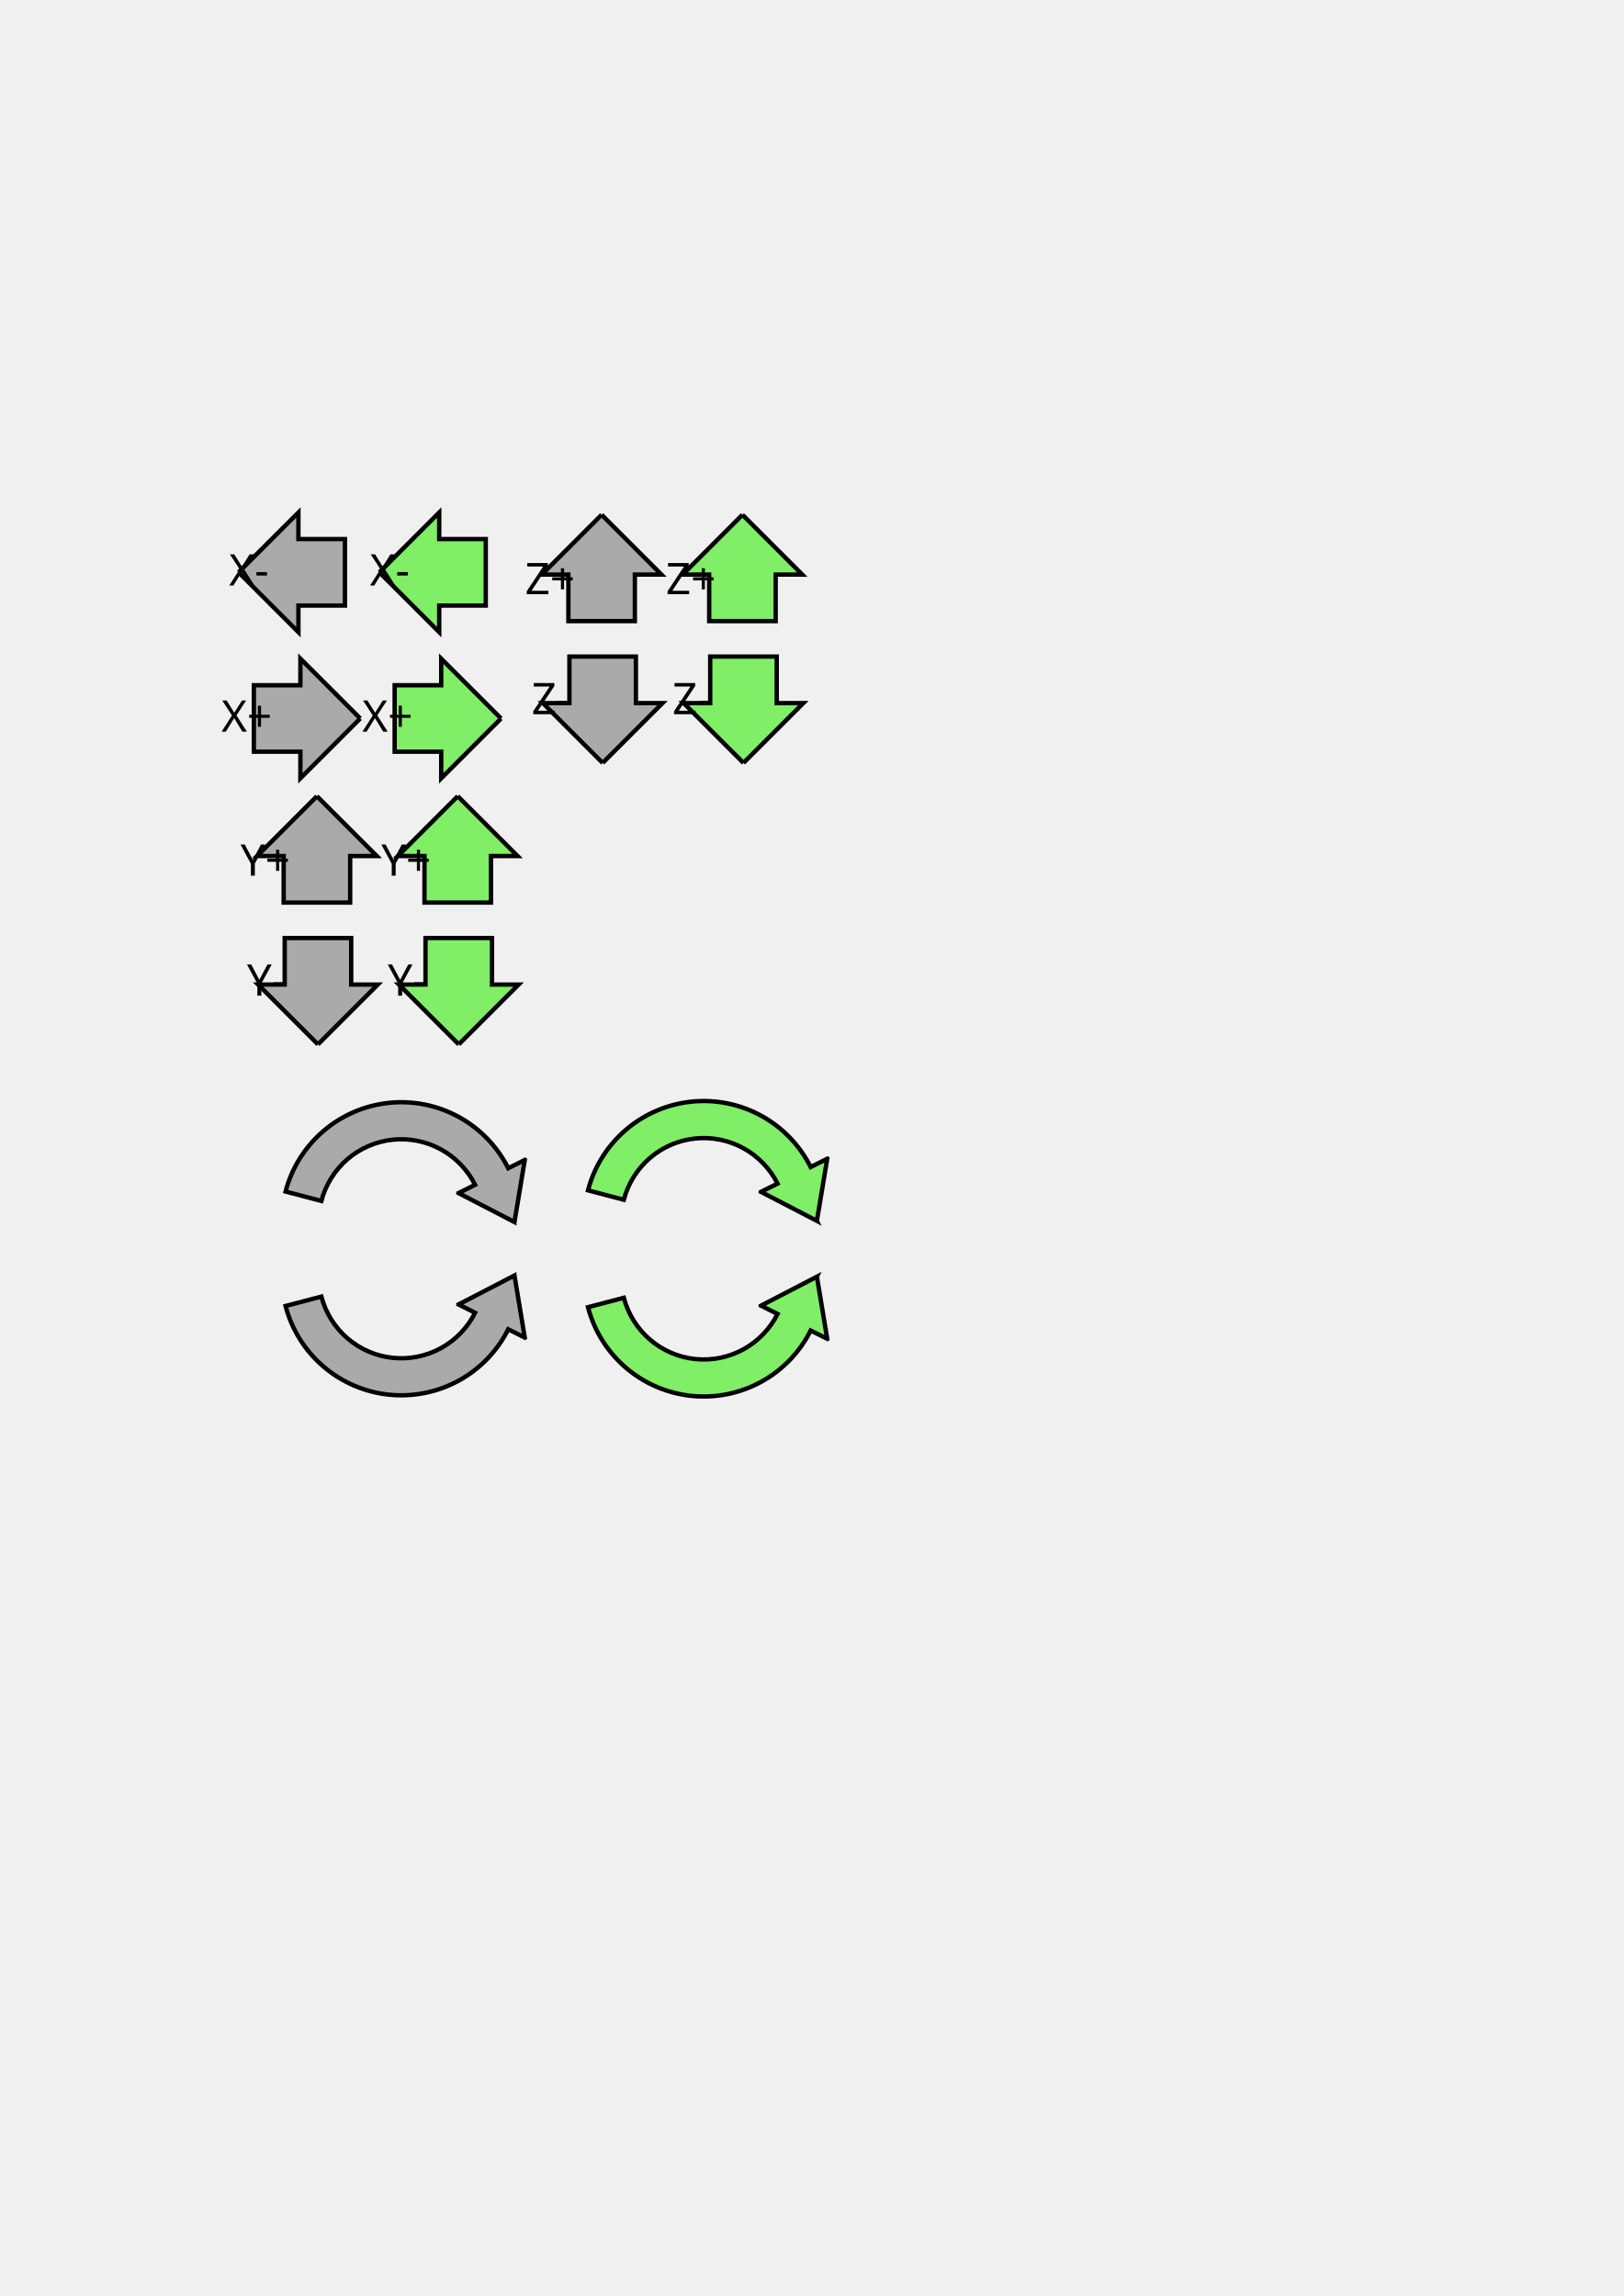
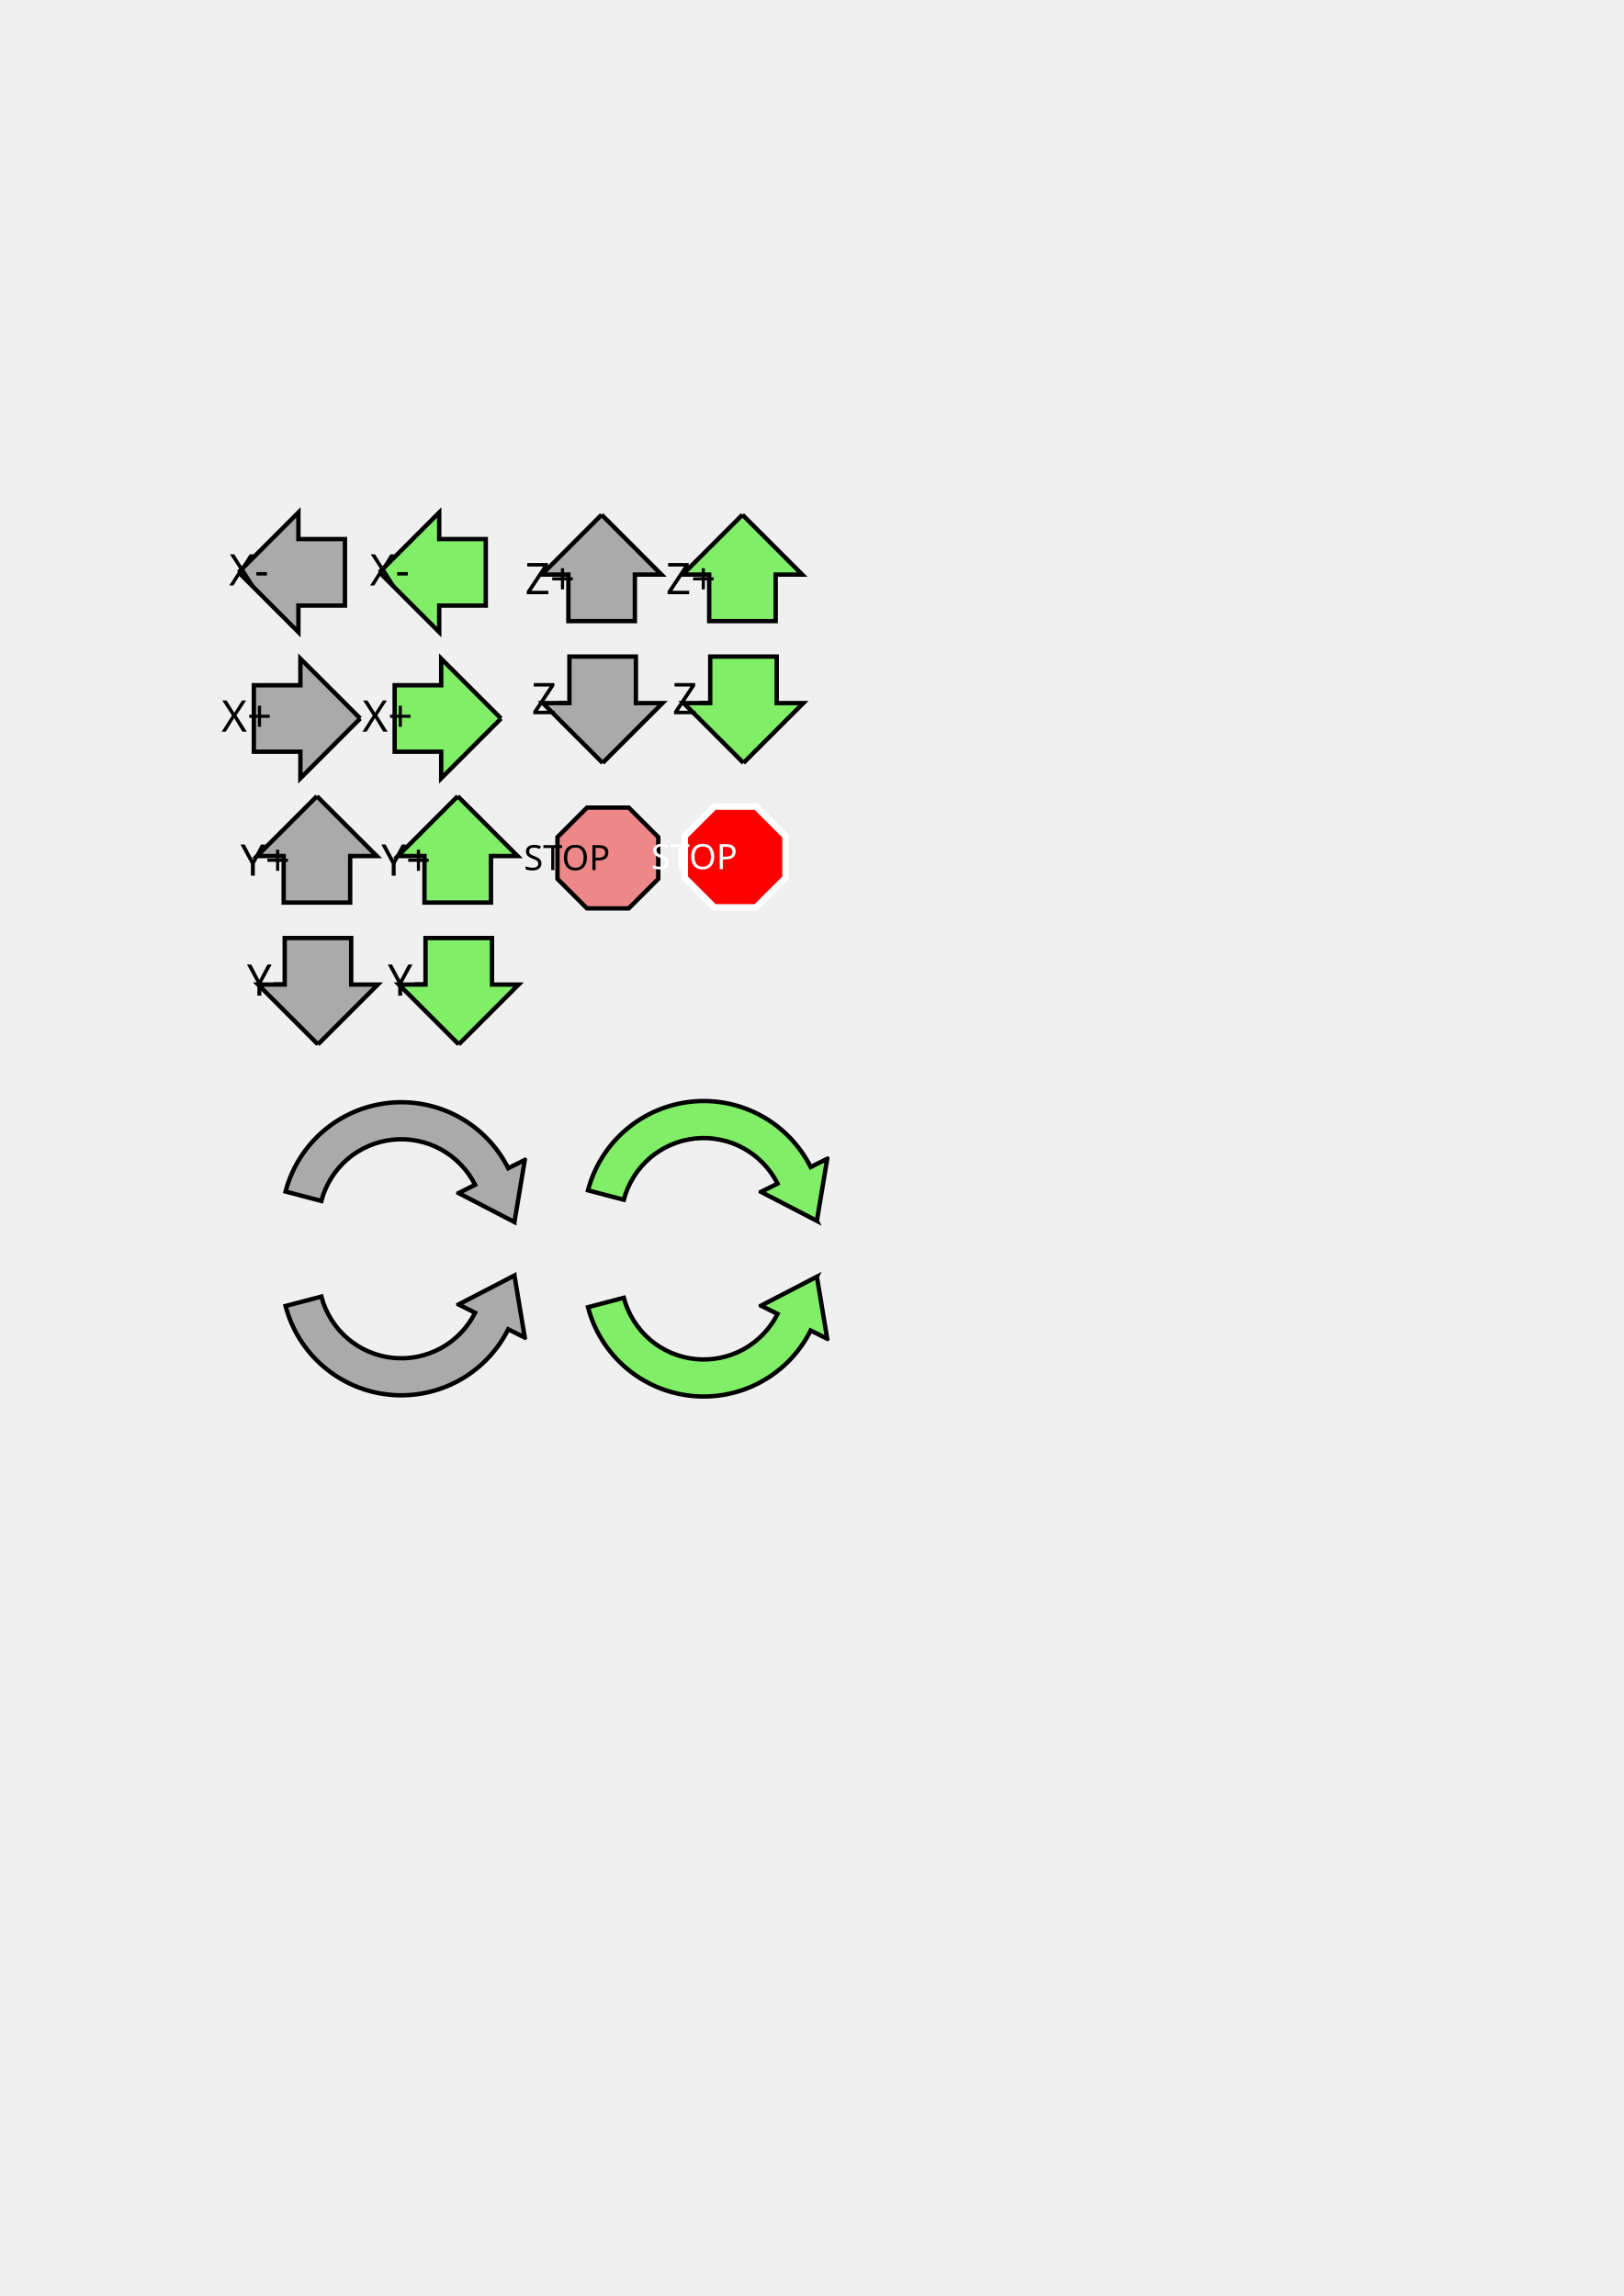
<svg xmlns="http://www.w3.org/2000/svg" width="744.094" height="1052.362" id="svg3751" version="1.1">
  <defs id="defs3753">
    <symbol id="*Paper_Space0" />
    <symbol id="*Paper_Space" />
    <symbol id="*Model_Space" />
    <marker orient="auto" id="DistanceX" style="overflow:visible" refX="0.0" refY="0.0">
      <path id="path3843" d="M 3,-3 L -3,3 M 0,-5 L  0,5" style="stroke:#000000; stroke-width:0.5" />
    </marker>
  </defs>
  <g id="layer1">
    <g id="g3848" transform="translate(-340.3054,182.3397)">
      <path style="font-size:medium;font-style:normal;font-variant:normal;font-weight:normal;font-stretch:normal;text-indent:0;text-align:start;text-decoration:none;line-height:normal;letter-spacing:normal;word-spacing:normal;text-transform:none;direction:ltr;block-progression:tb;writing-mode:lr-tb;text-anchor:start;baseline-shift:baseline;color:#000000;fill:#aaaaaa;fill-opacity:1;stroke:#000000;stroke-width:2;stroke-opacity:1;marker:none;visibility:visible;display:inline;overflow:visible;enable-background:accumulate;font-family:Sans;-inkscape-font-specification:Sans;stroke-miterlimit:4;stroke-dasharray:none" d="m 575.989,402.312 -25.434,13.187 0.026,0.052 -0.026,0.056 7.48,3.742 c -3.417,6.807 -8.937,12.539 -15.613,16.204 -3.347,1.837 -6.973,3.164 -10.716,3.92 l -0.004,0 c -3.741,0.756 -7.599,0.943 -11.396,0.55 -3.798,-0.393 -7.535,-1.365 -11.043,-2.872 -3.508,-1.507 -6.787,-3.55 -9.687,-6.034 -5.799,-4.968 -10.04,-11.732 -11.983,-19.117 l -0.059,0.015 -0.015,-0.056 -16.297,4.288 0.015,0.056 -0.056,0.015 c 1.407,5.348 3.629,10.482 6.566,15.167 2.937,4.686 6.587,8.924 10.787,12.522 4.2,3.598 8.949,6.553 14.03,8.736 5.081,2.183 10.495,3.592 15.996,4.162 5.501,0.57 11.085,0.3 16.505,-0.795 5.42,-1.095 10.673,-3.017 15.52,-5.678 4.848,-2.661 9.289,-6.062 13.124,-10.047 3.821,-3.971 7.039,-8.521 9.508,-13.447 l 7.483,3.742 0.026,-0.048 0.059,-0.011 -4.708,-28.265 -0.059,0.011 -0.03,-0.052 z" id="path4706" />
      <g id="g3906">
        <path id="path4776" d="m 485.541,182.599 -27.424,27.424 12.188,0 0,21.33 30.471,0 0,-21.33 12.188,0 -27.424,-27.424" style="color:#000000;fill:#aaaaaa;fill-opacity:1;stroke:#000000;stroke-width:2;stroke-linecap:butt;stroke-linejoin:miter;stroke-miterlimit:4;stroke-opacity:1;stroke-dasharray:none;stroke-dashoffset:0;marker:none;visibility:visible;display:inline;overflow:visible;enable-background:accumulate" />
        <text id="text3772" y="219.022" x="485.305" style="font-size:20px;font-style:normal;font-variant:normal;font-weight:normal;font-stretch:normal;text-align:center;line-height:125%;letter-spacing:0px;word-spacing:0px;text-anchor:middle;fill:#000000;fill-opacity:1;stroke:none;font-family:Ubuntu;-inkscape-font-specification:Ubuntu" xml:space="preserve">
          <tspan y="219.022" x="485.305" id="tspan3774">Y+</tspan>
        </text>
      </g>
      <g id="g3911">
        <path style="color:#000000;fill:#80ee66;fill-opacity:1;stroke:#000000;stroke-width:2;stroke-linecap:butt;stroke-linejoin:miter;stroke-miterlimit:4;stroke-opacity:1;stroke-dasharray:none;stroke-dashoffset:0;marker:none;visibility:visible;display:inline;overflow:visible;enable-background:accumulate" d="m 550.07,182.599 -27.424,27.424 12.188,0 0,21.33 30.471,0 0,-21.33 12.188,0 -27.424,-27.424" id="path3776" />
        <text xml:space="preserve" style="font-size:20px;font-style:normal;font-variant:normal;font-weight:normal;font-stretch:normal;text-align:center;line-height:125%;letter-spacing:0px;word-spacing:0px;text-anchor:middle;fill:#000000;fill-opacity:1;stroke:none;font-family:Ubuntu;-inkscape-font-specification:Ubuntu" x="549.834" y="219.022" id="text3778">
          <tspan id="tspan3780" x="549.834" y="219.022">Y+</tspan>
        </text>
      </g>
      <g id="g3916">
        <path style="color:#000000;fill:#aaaaaa;fill-opacity:1;stroke:#000000;stroke-width:2;stroke-linecap:butt;stroke-linejoin:miter;stroke-miterlimit:4;stroke-opacity:1;stroke-dasharray:none;stroke-dashoffset:0;marker:none;visibility:visible;display:inline;overflow:visible;enable-background:accumulate" d="m 486.012,296.352 27.424,-27.424 -12.188,0 0,-21.33 -30.471,0 0,21.33 -12.188,0 27.424,27.424" id="path3784" />
        <text xml:space="preserve" style="font-size:20px;font-style:normal;font-variant:normal;font-weight:normal;font-stretch:normal;text-align:center;line-height:125%;letter-spacing:0px;word-spacing:0px;text-anchor:middle;fill:#000000;fill-opacity:1;stroke:none;font-family:Ubuntu;-inkscape-font-specification:Ubuntu" x="485.776" y="274.022" id="text3786">
          <tspan id="tspan3788" x="485.776" y="274.022">Y-</tspan>
        </text>
      </g>
      <g id="g3921">
        <path id="path3790" d="m 550.541,296.352 27.424,-27.424 -12.188,0 0,-21.33 -30.471,0 0,21.33 -12.188,0 27.424,27.424" style="color:#000000;fill:#80ee66;fill-opacity:1;stroke:#000000;stroke-width:2;stroke-linecap:butt;stroke-linejoin:miter;stroke-miterlimit:4;stroke-opacity:1;stroke-dasharray:none;stroke-dashoffset:0;marker:none;visibility:visible;display:inline;overflow:visible;enable-background:accumulate" />
        <text id="text3792" y="274.022" x="550.305" style="font-size:20px;font-style:normal;font-variant:normal;font-weight:normal;font-stretch:normal;text-align:center;line-height:125%;letter-spacing:0px;word-spacing:0px;text-anchor:middle;fill:#000000;fill-opacity:1;stroke:none;font-family:Ubuntu;-inkscape-font-specification:Ubuntu" xml:space="preserve">
          <tspan y="274.022" x="550.305" id="tspan3794">Y-</tspan>
        </text>
      </g>
      <g id="g3876">
        <path style="color:#000000;fill:#aaaaaa;fill-opacity:1;stroke:#000000;stroke-width:2;stroke-linecap:butt;stroke-linejoin:miter;stroke-miterlimit:4;stroke-opacity:1;stroke-dasharray:none;stroke-dashoffset:0;marker:none;visibility:visible;display:inline;overflow:visible;enable-background:accumulate" d="m 505.389,146.975 -27.424,-27.424 0,12.188 -21.33,0 0,30.471 21.33,0 0,12.188 27.424,-27.424" id="path3800" />
        <text xml:space="preserve" style="font-size:20px;font-style:normal;font-variant:normal;font-weight:normal;font-stretch:normal;text-align:center;line-height:125%;letter-spacing:0px;word-spacing:0px;text-anchor:middle;fill:#000000;fill-opacity:1;stroke:none;font-family:Ubuntu;-inkscape-font-specification:Ubuntu" x="476.776" y="153.022" id="text3802">
          <tspan id="tspan3804" x="476.776" y="153.022">X+</tspan>
        </text>
      </g>
      <g id="g3881">
        <path id="path3806" d="m 569.918,146.975 -27.424,-27.424 0,12.188 -21.33,0 0,30.471 21.33,0 0,12.188 27.424,-27.424" style="color:#000000;fill:#80ee66;fill-opacity:1;stroke:#000000;stroke-width:2;stroke-linecap:butt;stroke-linejoin:miter;stroke-miterlimit:4;stroke-opacity:1;stroke-dasharray:none;stroke-dashoffset:0;marker:none;visibility:visible;display:inline;overflow:visible;enable-background:accumulate" />
        <text id="text3808" y="153.022" x="541.305" style="font-size:20px;font-style:normal;font-variant:normal;font-weight:normal;font-stretch:normal;text-align:center;line-height:125%;letter-spacing:0px;word-spacing:0px;text-anchor:middle;fill:#000000;fill-opacity:1;stroke:none;font-family:Ubuntu;-inkscape-font-specification:Ubuntu" xml:space="preserve">
          <tspan y="153.022" x="541.305" id="tspan3810">X+</tspan>
        </text>
      </g>
      <g id="g3866">
        <path id="path3816" d="m 449.635,79.975 27.424,27.424 0,-12.188 21.33,0 0,-30.471 -21.33,0 0,-12.188 -27.424,27.424" style="color:#000000;fill:#aaaaaa;fill-opacity:1;stroke:#000000;stroke-width:2;stroke-linecap:butt;stroke-linejoin:miter;stroke-miterlimit:4;stroke-opacity:1;stroke-dasharray:none;stroke-dashoffset:0;marker:none;visibility:visible;display:inline;overflow:visible;enable-background:accumulate" />
        <text id="text3818" y="86.022" x="477.776" style="font-size:20px;font-style:normal;font-variant:normal;font-weight:normal;font-stretch:normal;text-align:center;line-height:125%;letter-spacing:0px;word-spacing:0px;text-anchor:middle;fill:#000000;fill-opacity:1;stroke:none;font-family:Ubuntu;-inkscape-font-specification:Ubuntu" xml:space="preserve">
          <tspan y="86.022" x="477.776" id="tspan3820">X-</tspan>
        </text>
      </g>
      <g id="g3871">
        <path style="color:#000000;fill:#80ee66;fill-opacity:1;stroke:#000000;stroke-width:2;stroke-linecap:butt;stroke-linejoin:miter;stroke-miterlimit:4;stroke-opacity:1;stroke-dasharray:none;stroke-dashoffset:0;marker:none;visibility:visible;display:inline;overflow:visible;enable-background:accumulate" d="m 514.164,79.975 27.424,27.424 0,-12.188 21.33,0 0,-30.471 -21.33,0 0,-12.188 -27.424,27.424" id="path3822" />
        <text xml:space="preserve" style="font-size:20px;font-style:normal;font-variant:normal;font-weight:normal;font-stretch:normal;text-align:center;line-height:125%;letter-spacing:0px;word-spacing:0px;text-anchor:middle;fill:#000000;fill-opacity:1;stroke:none;font-family:Ubuntu;-inkscape-font-specification:Ubuntu" x="542.305" y="86.022" id="text3824">
          <tspan id="tspan3826" x="542.305" y="86.022">X-</tspan>
        </text>
      </g>
      <g id="g3886">
        <path style="color:#000000;fill:#aaaaaa;fill-opacity:1;stroke:#000000;stroke-width:2;stroke-linecap:butt;stroke-linejoin:miter;stroke-miterlimit:4;stroke-opacity:1;stroke-dasharray:none;stroke-dashoffset:0;marker:none;visibility:visible;display:inline;overflow:visible;enable-background:accumulate" d="m 616.012,53.599 -27.424,27.424 12.188,0 0,21.33 30.471,0 0,-21.33 12.188,0 -27.424,-27.424" id="path3832" />
        <text xml:space="preserve" style="font-size:20px;font-style:normal;font-variant:normal;font-weight:normal;font-stretch:normal;text-align:center;line-height:125%;letter-spacing:0px;word-spacing:0px;text-anchor:middle;fill:#000000;fill-opacity:1;stroke:none;font-family:Ubuntu;-inkscape-font-specification:Ubuntu" x="615.776" y="90.022" id="text3834">
          <tspan id="tspan3836" x="615.776" y="90.022">Z+</tspan>
        </text>
      </g>
      <g id="g3891">
        <path id="path3838" d="m 680.541,53.599 -27.424,27.424 12.188,0 0,21.33 30.471,0 0,-21.33 12.188,0 -27.424,-27.424" style="color:#000000;fill:#80ee66;fill-opacity:1;stroke:#000000;stroke-width:2;stroke-linecap:butt;stroke-linejoin:miter;stroke-miterlimit:4;stroke-opacity:1;stroke-dasharray:none;stroke-dashoffset:0;marker:none;visibility:visible;display:inline;overflow:visible;enable-background:accumulate" />
        <text id="text3840" y="90.022" x="680.305" style="font-size:20px;font-style:normal;font-variant:normal;font-weight:normal;font-stretch:normal;text-align:center;line-height:125%;letter-spacing:0px;word-spacing:0px;text-anchor:middle;fill:#000000;fill-opacity:1;stroke:none;font-family:Ubuntu;-inkscape-font-specification:Ubuntu" xml:space="preserve">
          <tspan y="90.022" x="680.305" id="tspan3842">Z+</tspan>
        </text>
      </g>
      <g id="g3896">
        <path id="path3844" d="m 616.483,167.352 27.424,-27.424 -12.188,0 0,-21.33 -30.471,0 0,21.33 -12.188,0 27.424,27.424" style="color:#000000;fill:#aaaaaa;fill-opacity:1;stroke:#000000;stroke-width:2;stroke-linecap:butt;stroke-linejoin:miter;stroke-miterlimit:4;stroke-opacity:1;stroke-dasharray:none;stroke-dashoffset:0;marker:none;visibility:visible;display:inline;overflow:visible;enable-background:accumulate" />
        <text id="text3846" y="145.022" x="616.247" style="font-size:20px;font-style:normal;font-variant:normal;font-weight:normal;font-stretch:normal;text-align:center;line-height:125%;letter-spacing:0px;word-spacing:0px;text-anchor:middle;fill:#000000;fill-opacity:1;stroke:none;font-family:Ubuntu;-inkscape-font-specification:Ubuntu" xml:space="preserve">
          <tspan y="145.022" x="616.247" id="tspan3848">Z-</tspan>
        </text>
      </g>
      <g id="g3901">
        <path style="color:#000000;fill:#80ee66;fill-opacity:1;stroke:#000000;stroke-width:2;stroke-linecap:butt;stroke-linejoin:miter;stroke-miterlimit:4;stroke-opacity:1;stroke-dasharray:none;stroke-dashoffset:0;marker:none;visibility:visible;display:inline;overflow:visible;enable-background:accumulate" d="m 681.012,167.352 27.424,-27.424 -12.188,0 0,-21.33 -30.471,0 0,21.33 -12.188,0 27.424,27.424" id="path3850" />
        <text xml:space="preserve" style="font-size:20px;font-style:normal;font-variant:normal;font-weight:normal;font-stretch:normal;text-align:center;line-height:125%;letter-spacing:0px;word-spacing:0px;text-anchor:middle;fill:#000000;fill-opacity:1;stroke:none;font-family:Ubuntu;-inkscape-font-specification:Ubuntu" x="680.776" y="145.022" id="text3852">
          <tspan id="tspan3854" x="680.776" y="145.022">Z-</tspan>
        </text>
      </g>
      <path id="path3864" d="m 714.589,402.862 -25.434,13.187 0.026,0.052 -0.026,0.056 7.48,3.742 c -3.417,6.807 -8.937,12.539 -15.613,16.204 -3.347,1.837 -6.973,3.164 -10.716,3.92 l -0.004,0 c -3.741,0.756 -7.599,0.943 -11.396,0.55 -3.798,-0.393 -7.535,-1.365 -11.043,-2.872 -3.508,-1.507 -6.787,-3.55 -9.687,-6.034 -5.799,-4.968 -10.04,-11.732 -11.983,-19.117 l -0.059,0.015 -0.015,-0.056 -16.297,4.288 0.015,0.056 -0.056,0.015 c 1.407,5.348 3.629,10.482 6.566,15.167 2.937,4.686 6.587,8.924 10.787,12.522 4.2,3.598 8.949,6.553 14.03,8.736 5.081,2.183 10.495,3.592 15.996,4.162 5.501,0.57 11.085,0.3 16.505,-0.795 5.42,-1.095 10.673,-3.017 15.52,-5.678 4.848,-2.661 9.289,-6.062 13.124,-10.047 3.821,-3.971 7.039,-8.521 9.508,-13.447 l 7.483,3.742 0.026,-0.048 0.059,-0.011 -4.708,-28.265 -0.059,0.011 -0.03,-0.052 z" style="font-size:medium;font-style:normal;font-variant:normal;font-weight:normal;font-stretch:normal;text-indent:0;text-align:start;text-decoration:none;line-height:normal;letter-spacing:normal;word-spacing:normal;text-transform:none;direction:ltr;block-progression:tb;writing-mode:lr-tb;text-anchor:start;baseline-shift:baseline;color:#000000;fill:#80ee66;fill-opacity:1;stroke:#000000;stroke-width:2;stroke-miterlimit:4;stroke-opacity:1;stroke-dasharray:none;marker:none;visibility:visible;display:inline;overflow:visible;enable-background:accumulate;font-family:Sans;-inkscape-font-specification:Sans" />
      <path id="path3926" d="m 575.989,377.744 -25.434,-13.187 0.026,-0.052 -0.026,-0.056 7.48,-3.742 c -3.417,-6.807 -8.937,-12.539 -15.613,-16.204 -3.347,-1.837 -6.973,-3.164 -10.716,-3.92 l -0.004,0 c -3.741,-0.756 -7.599,-0.943 -11.396,-0.55 -3.798,0.393 -7.535,1.365 -11.043,2.872 -3.508,1.507 -6.787,3.55 -9.687,6.034 -5.799,4.968 -10.04,11.732 -11.983,19.117 l -0.059,-0.015 -0.015,0.056 -16.297,-4.288 0.015,-0.056 -0.056,-0.015 c 1.407,-5.348 3.629,-10.482 6.566,-15.167 2.937,-4.686 6.587,-8.924 10.787,-12.522 4.2,-3.598 8.949,-6.553 14.03,-8.736 5.081,-2.183 10.495,-3.592 15.996,-4.162 5.501,-0.57 11.085,-0.3 16.505,0.795 5.42,1.095 10.673,3.017 15.52,5.678 4.848,2.661 9.289,6.062 13.124,10.047 3.821,3.971 7.039,8.521 9.508,13.447 l 7.483,-3.742 0.026,0.048 0.059,0.011 -4.708,28.265 -0.059,-0.011 -0.03,0.052 z" style="font-size:medium;font-style:normal;font-variant:normal;font-weight:normal;font-stretch:normal;text-indent:0;text-align:start;text-decoration:none;line-height:normal;letter-spacing:normal;word-spacing:normal;text-transform:none;direction:ltr;block-progression:tb;writing-mode:lr-tb;text-anchor:start;baseline-shift:baseline;color:#000000;fill:#aaaaaa;fill-opacity:1;stroke:#000000;stroke-width:2;stroke-miterlimit:4;stroke-opacity:1;stroke-dasharray:none;marker:none;visibility:visible;display:inline;overflow:visible;enable-background:accumulate;font-family:Sans;-inkscape-font-specification:Sans" />
      <path style="font-size:medium;font-style:normal;font-variant:normal;font-weight:normal;font-stretch:normal;text-indent:0;text-align:start;text-decoration:none;line-height:normal;letter-spacing:normal;word-spacing:normal;text-transform:none;direction:ltr;block-progression:tb;writing-mode:lr-tb;text-anchor:start;baseline-shift:baseline;color:#000000;fill:#80ee66;fill-opacity:1;stroke:#000000;stroke-width:2;stroke-miterlimit:4;stroke-opacity:1;stroke-dasharray:none;marker:none;visibility:visible;display:inline;overflow:visible;enable-background:accumulate;font-family:Sans;-inkscape-font-specification:Sans" d="m 714.589,377.194 -25.434,-13.187 0.026,-0.052 -0.026,-0.056 7.48,-3.742 c -3.417,-6.807 -8.937,-12.539 -15.613,-16.204 -3.347,-1.837 -6.973,-3.164 -10.716,-3.92 l -0.004,0 c -3.741,-0.756 -7.599,-0.943 -11.396,-0.55 -3.798,0.393 -7.535,1.365 -11.043,2.872 -3.508,1.507 -6.787,3.55 -9.687,6.034 -5.799,4.968 -10.04,11.732 -11.983,19.117 l -0.059,-0.015 -0.015,0.056 -16.297,-4.288 0.015,-0.056 -0.056,-0.015 c 1.407,-5.348 3.629,-10.482 6.566,-15.167 2.937,-4.686 6.587,-8.924 10.787,-12.522 4.2,-3.598 8.949,-6.553 14.03,-8.736 5.081,-2.183 10.495,-3.592 15.996,-4.162 5.501,-0.57 11.085,-0.3 16.505,0.795 5.42,1.095 10.673,3.017 15.52,5.678 4.848,2.661 9.289,6.062 13.124,10.047 3.821,3.971 7.039,8.521 9.508,13.447 l 7.483,-3.742 0.026,0.048 0.059,0.011 -4.708,28.265 -0.059,-0.011 -0.03,0.052 z" id="path3928" />
+       <g id="g3839">
+         <path transform="matrix(0.9238795,-0.3826834,0.3826834,0.9238795,230.4267,-47.4528)" d="M 285,387.362 277.678,405.04 260,412.362 242.322,405.04 235,387.362 242.322,369.685 260,362.362 l 17.678,7.322 z" id="path3839" style="color:#000000;fill:#ee8888;fill-opacity:1;stroke:#000000;stroke-width:2;stroke-miterlimit:4;stroke-opacity:1;stroke-dasharray:none;marker:none;visibility:visible;display:inline;overflow:visible;enable-background:accumulate" />
+         <text id="text3841" y="216.478" x="618.883" style="font-size:16px;font-style:normal;font-variant:normal;font-weight:normal;font-stretch:normal;text-align:center;line-height:125%;letter-spacing:0px;word-spacing:0px;writing-mode:lr-tb;text-anchor:middle;fill:#000000;fill-opacity:1;stroke:none;font-family:Ubuntu;-inkscape-font-specification:Ubuntu" xml:space="preserve">
+           <tspan y="216.478" x="618.883" id="tspan3843">STOP</tspan>
+         </text>
+       </g>
+       <g id="g3851" transform="translate(-3.086365,0.9849184)">
+         <path style="color:#000000;fill:#ff0000;fill-opacity:1;stroke:#ffffff;stroke-width:3;stroke-miterlimit:4;stroke-opacity:1;stroke-dasharray:none;marker:none;visibility:visible;display:inline;overflow:visible;enable-background:accumulate" id="path3845" d="M 285,387.362 277.678,405.04 260,412.362 242.322,405.04 235,387.362 242.322,369.685 260,362.362 l 17.678,7.322 z" transform="matrix(0.9238795,-0.3826834,0.3826834,0.9238795,291.849,-48.90781)" />
+         <text xml:space="preserve" style="font-size:16px;font-style:normal;font-variant:normal;font-weight:normal;font-stretch:normal;text-align:center;line-height:125%;letter-spacing:0px;word-spacing:0px;writing-mode:lr-tb;text-anchor:middle;fill:#ffffff;fill-opacity:1;stroke:none;font-family:Ubuntu;-inkscape-font-specification:Ubuntu" x="680.305" y="215.022" id="text3847">
+           <tspan id="tspan3849" x="680.305" y="215.022">STOP</tspan>
+         </text>
+       </g>
    </g>
  </g>
</svg>
